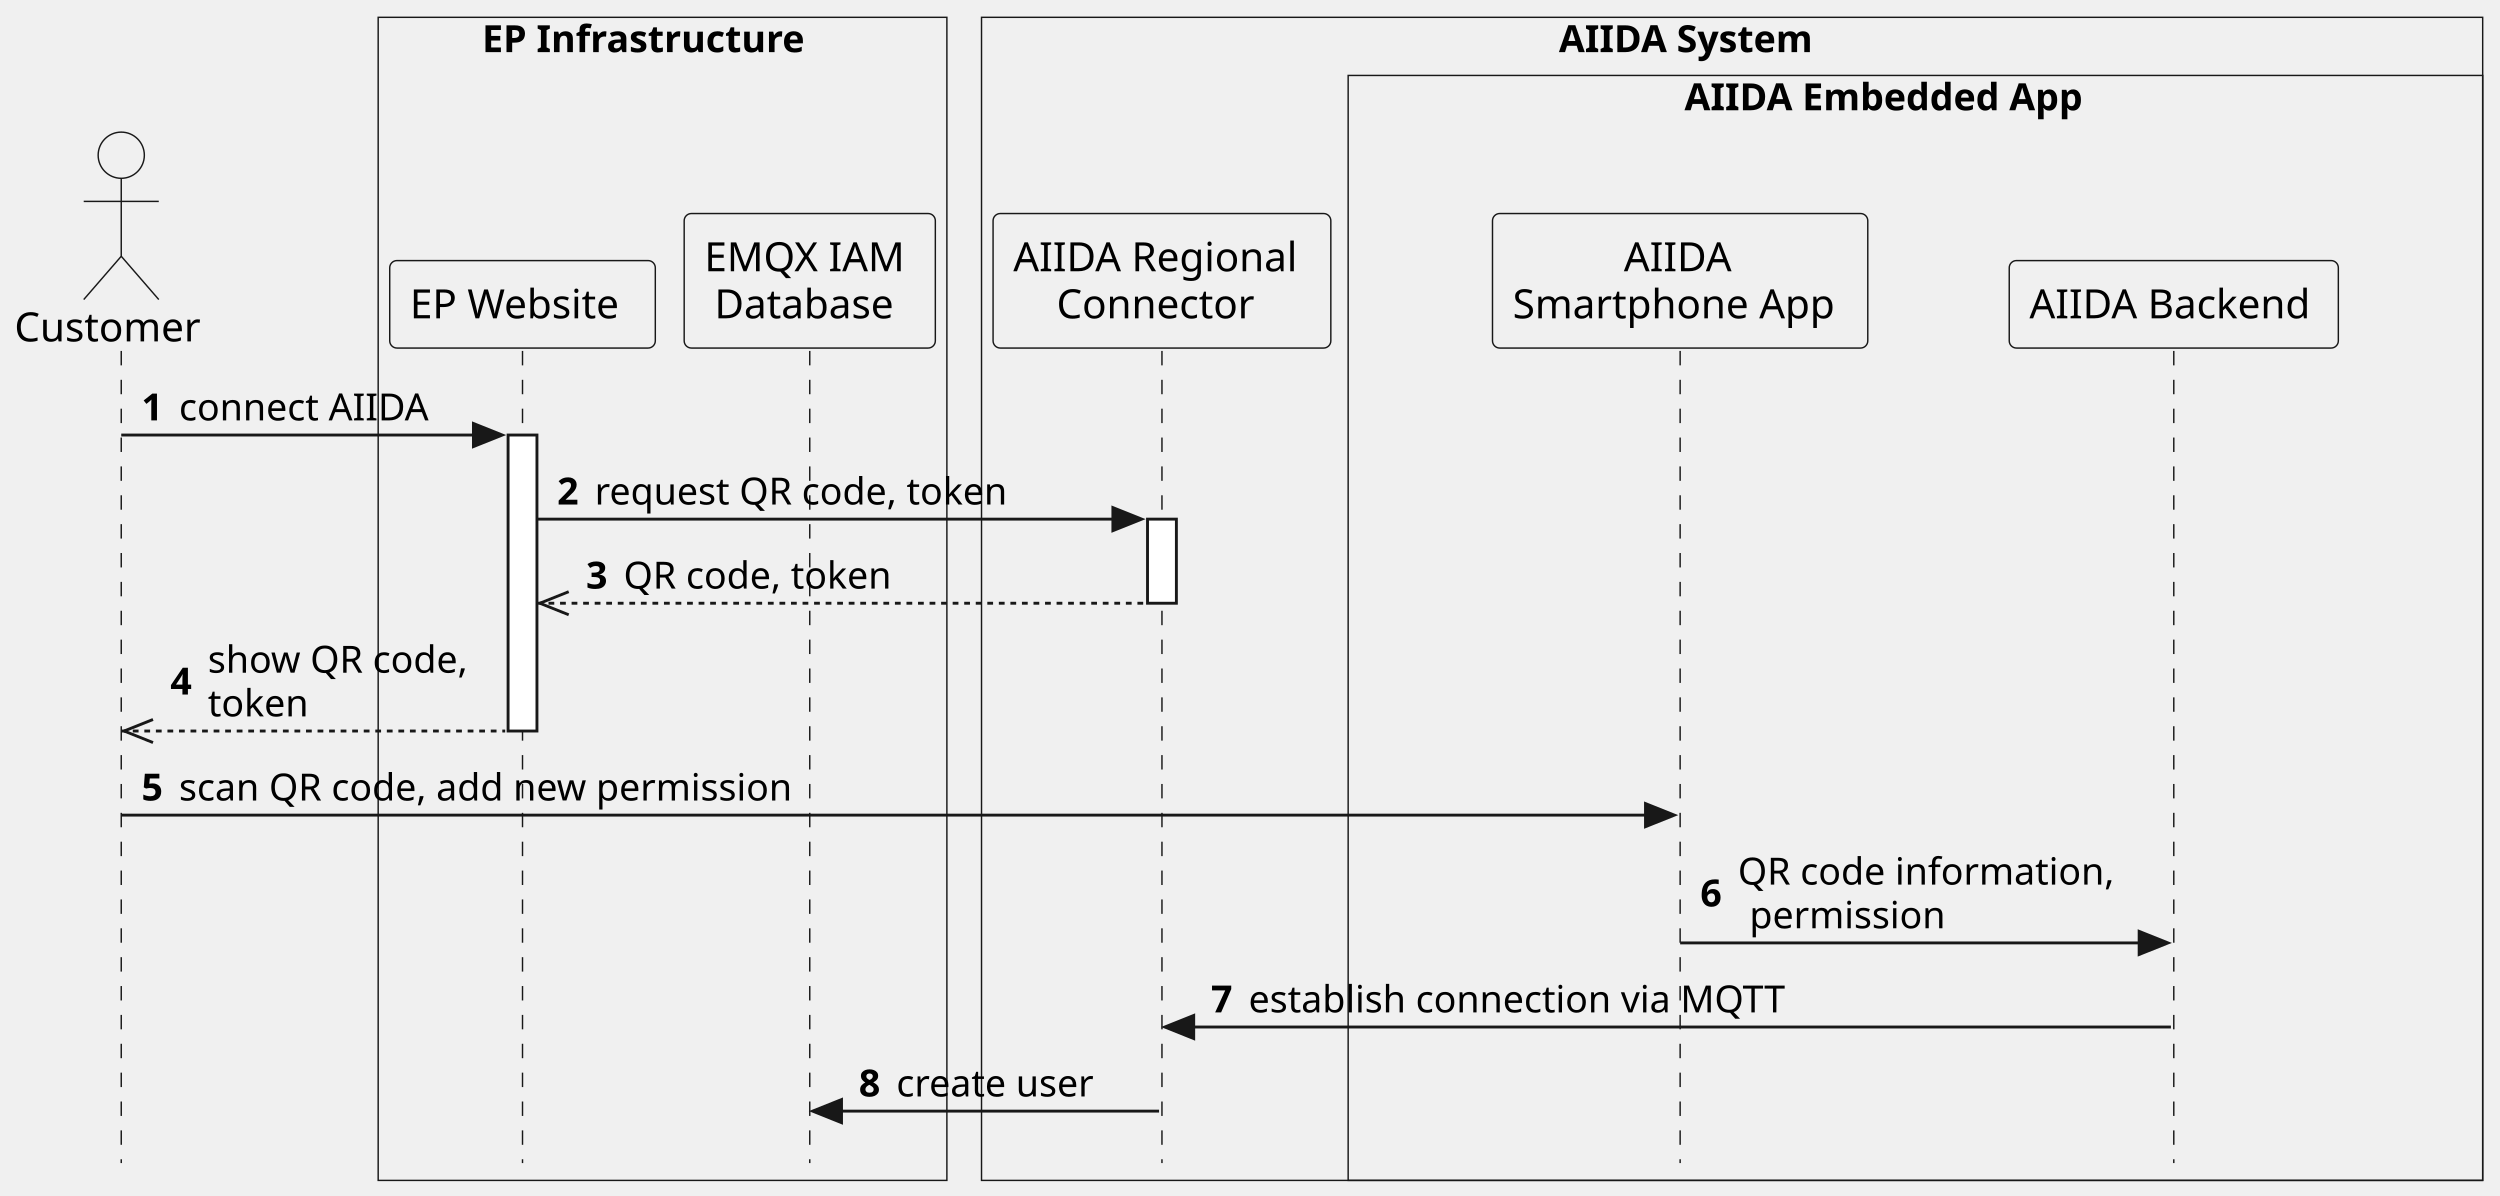
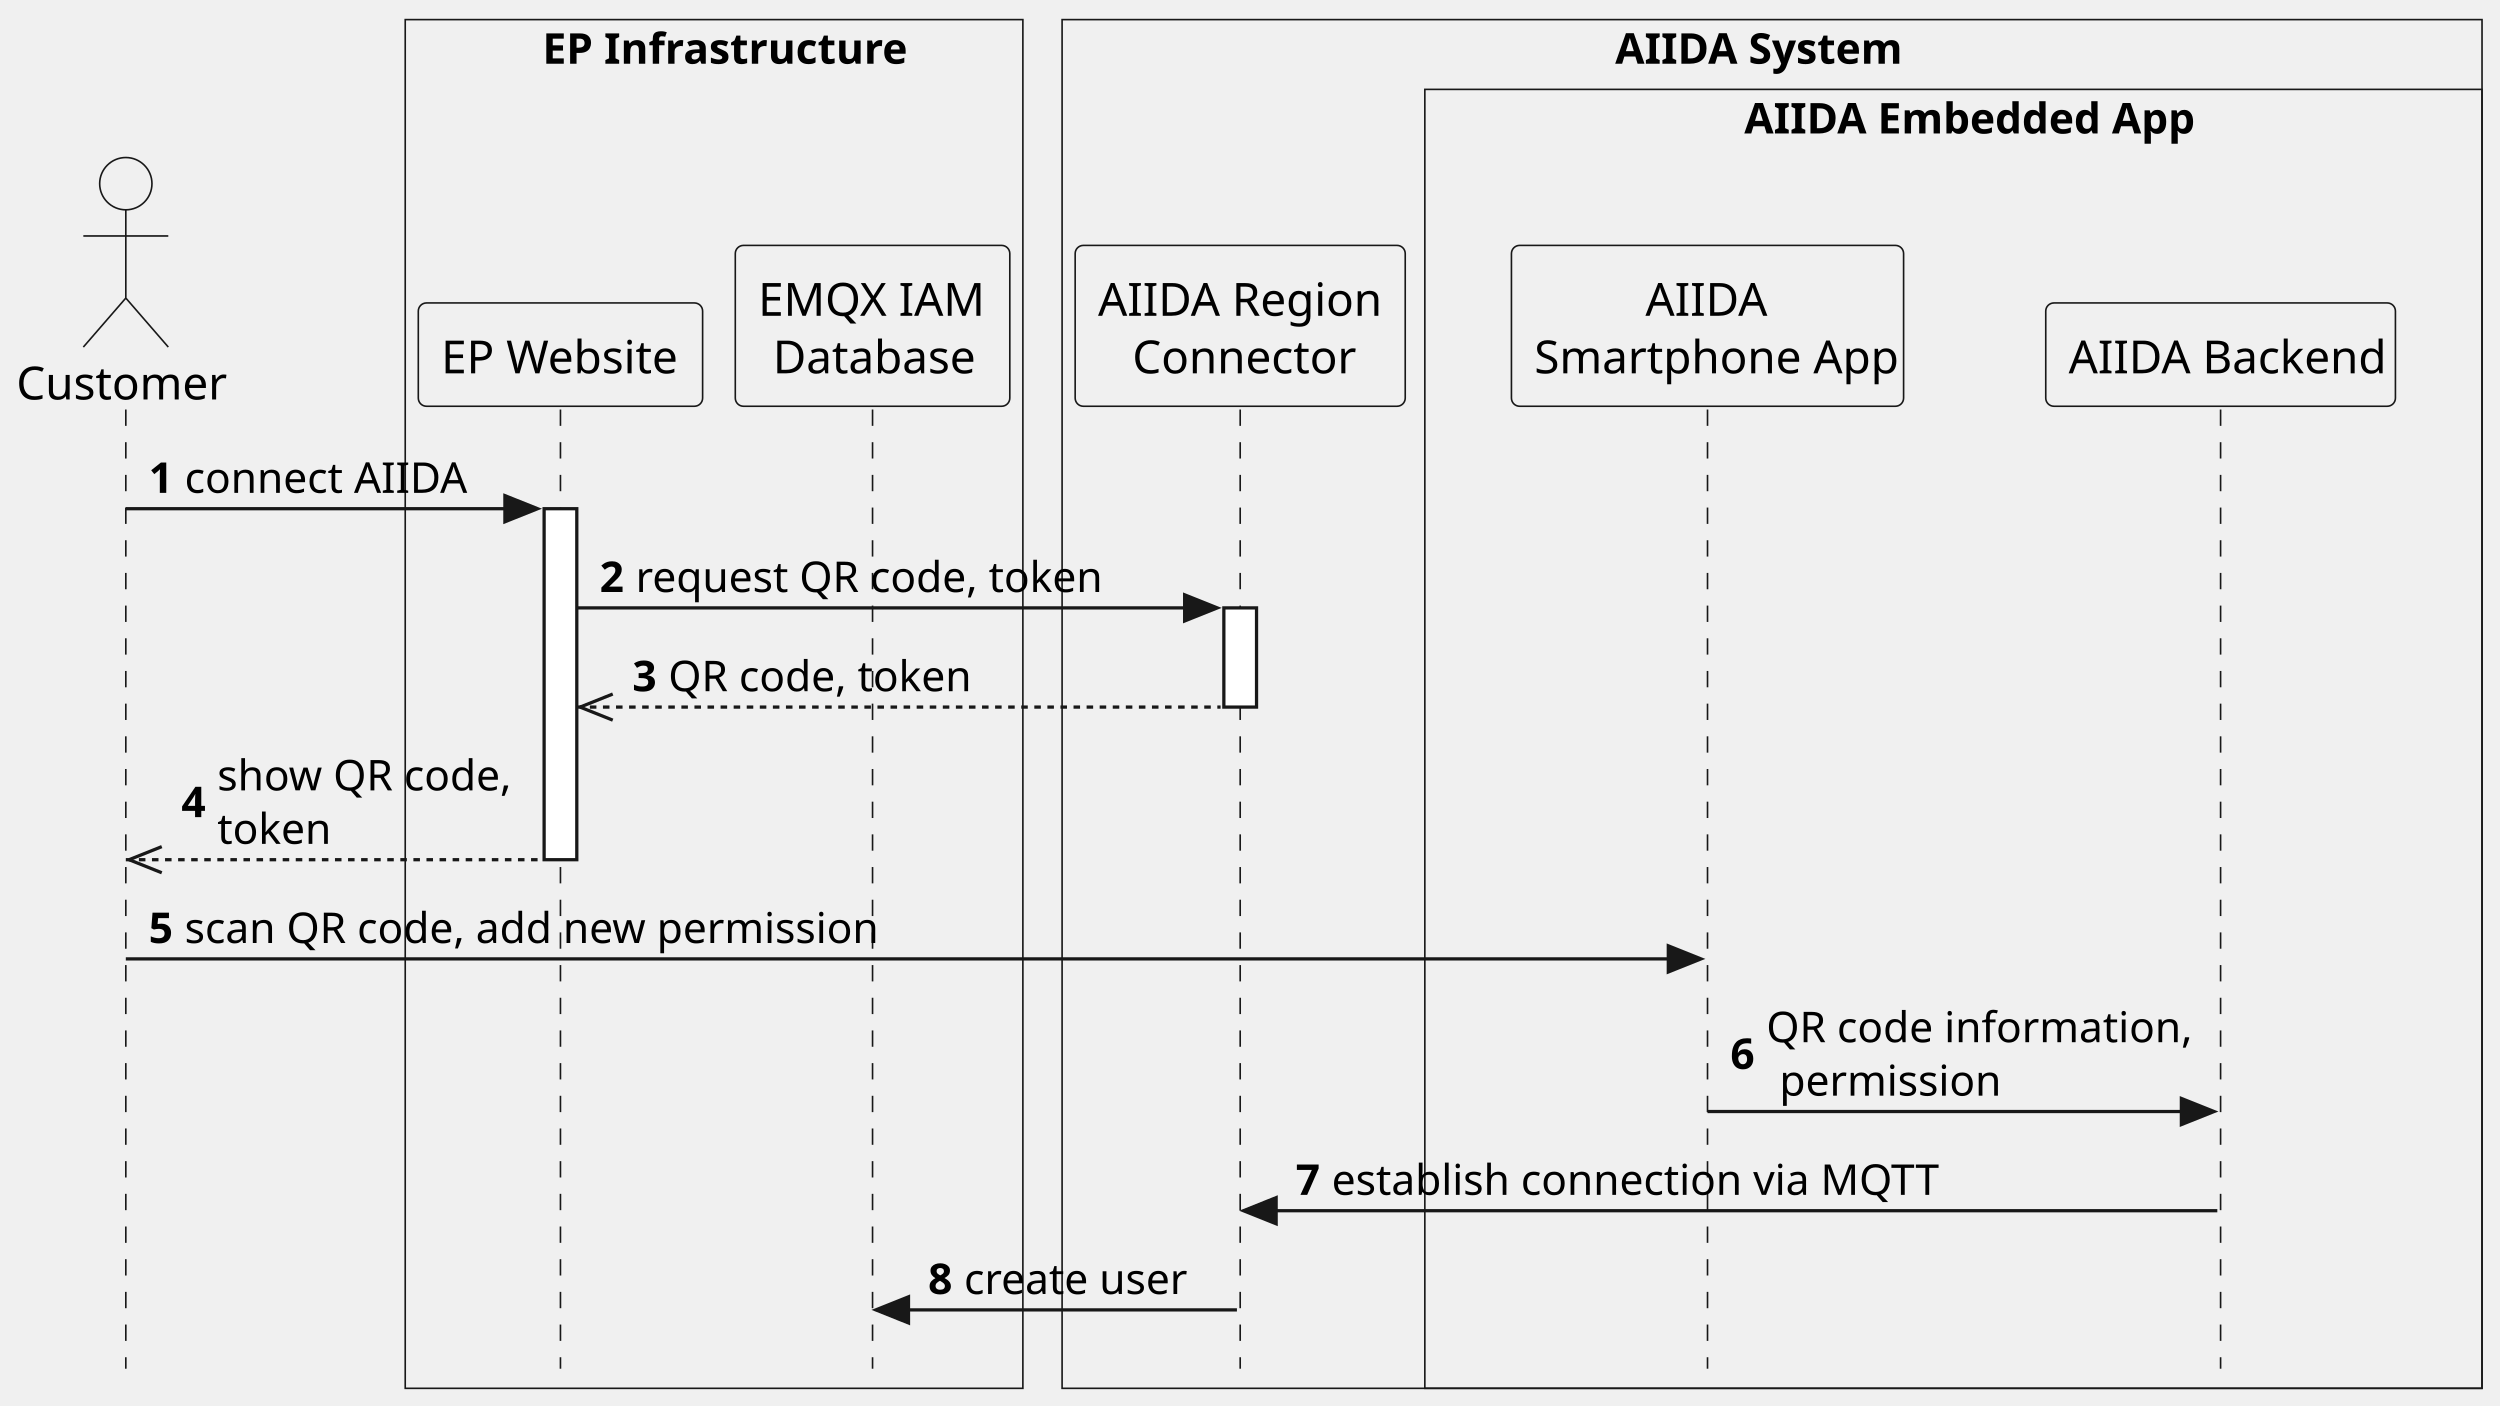
- <svg xmlns="http://www.w3.org/2000/svg" contentStyleType="text/css" height="414px" preserveAspectRatio="none" style="width:866px;height:414px;background:#FFFFFF;" version="1.1" viewBox="0 0 866 414" width="866px" zoomAndPan="magnify">
+ <svg xmlns="http://www.w3.org/2000/svg" contentStyleType="text/css" height="430px" preserveAspectRatio="none" style="width:765px;height:430px;background:#FFFFFF;" version="1.1" viewBox="0 0 765 430" width="765px" zoomAndPan="magnify">
  <defs />
  <g>
-     <rect fill="none" height="402.891" style="stroke:#181818;stroke-width:0.5;" width="197" x="131" y="6" />
-     <text fill="#000000" font-family="sans-serif" font-size="13" font-weight="bold" lengthAdjust="spacing" textLength="125" x="167" y="18.067">EP Infrastructure</text>
-     <rect fill="none" height="402.891" style="stroke:#181818;stroke-width:0.5;" width="520" x="340" y="6" />
-     <text fill="#000000" font-family="sans-serif" font-size="13" font-weight="bold" lengthAdjust="spacing" textLength="98" x="540" y="18.067">AIIDA System</text>
-     <rect fill="none" height="382.758" style="stroke:#181818;stroke-width:0.5;" width="393" x="467" y="26.133" />
-     <text fill="#000000" font-family="sans-serif" font-size="13" font-weight="bold" lengthAdjust="spacing" textLength="160" x="583.5" y="38.2">AIIDA Embedded App</text>
-     <line style="stroke:#181818;stroke-width:0.5;stroke-dasharray:5.0,5.0;" x1="42" x2="42" y1="121.562" y2="402.891" />
-     <line style="stroke:#181818;stroke-width:0.5;stroke-dasharray:5.0,5.0;" x1="181" x2="181" y1="121.562" y2="402.891" />
-     <rect fill="#FFFFFF" height="102.531" style="stroke:#181818;stroke-width:1.0;" width="10" x="176" y="150.695" />
-     <line style="stroke:#181818;stroke-width:0.5;stroke-dasharray:5.0,5.0;" x1="280.5" x2="280.5" y1="121.562" y2="402.891" />
-     <line style="stroke:#181818;stroke-width:0.5;stroke-dasharray:5.0,5.0;" x1="402.5" x2="402.5" y1="121.562" y2="402.891" />
-     <rect fill="#FFFFFF" height="29.133" style="stroke:#181818;stroke-width:1.0;" width="10" x="397.5" y="179.828" />
-     <line style="stroke:#181818;stroke-width:0.5;stroke-dasharray:5.0,5.0;" x1="582" x2="582" y1="121.562" y2="402.891" />
-     <line style="stroke:#181818;stroke-width:0.5;stroke-dasharray:5.0,5.0;" x1="753" x2="753" y1="121.562" y2="402.891" />
-     <text fill="#000000" font-family="sans-serif" font-size="14" lengthAdjust="spacing" textLength="68" x="5" y="118.261">Customer</text>
-     <ellipse cx="42" cy="53.766" fill="none" rx="8" ry="8" style="stroke:#181818;stroke-width:0.5;" />
-     <path d="M42,61.766 L42,88.766 M29,69.766 L55,69.766 M42,88.766 L29,103.766 M42,88.766 L55,103.766 " fill="none" style="stroke:#181818;stroke-width:0.5;" />
-     <rect fill="none" height="30.297" rx="2.5" ry="2.5" style="stroke:#181818;stroke-width:0.5;" width="92" x="135" y="90.266" />
-     <text fill="#000000" font-family="sans-serif" font-size="14" lengthAdjust="spacing" textLength="78" x="142" y="110.261">EP Website</text>
-     <rect fill="none" height="46.594" rx="2.5" ry="2.5" style="stroke:#181818;stroke-width:0.5;" width="87" x="237" y="73.969" />
-     <text fill="#000000" font-family="sans-serif" font-size="14" lengthAdjust="spacing" textLength="69" x="244" y="93.964">EMQX IAM</text>
-     <text fill="#000000" font-family="sans-serif" font-size="14" lengthAdjust="spacing" textLength="66" x="247.5" y="110.261">Database</text>
-     <rect fill="none" height="46.594" rx="2.5" ry="2.5" style="stroke:#181818;stroke-width:0.5;" width="117" x="344" y="73.969" />
-     <text fill="#000000" font-family="sans-serif" font-size="14" lengthAdjust="spacing" textLength="99" x="351" y="93.964">AIIDA Regional</text>
-     <text fill="#000000" font-family="sans-serif" font-size="14" lengthAdjust="spacing" textLength="73" x="366" y="110.261">Connector</text>
-     <rect fill="none" height="46.594" rx="2.5" ry="2.5" style="stroke:#181818;stroke-width:0.5;" width="130" x="517" y="73.969" />
-     <text fill="#000000" font-family="sans-serif" font-size="14" lengthAdjust="spacing" textLength="35" x="562.5" y="93.964">AIIDA</text>
-     <text fill="#000000" font-family="sans-serif" font-size="14" lengthAdjust="spacing" textLength="116" x="524" y="110.261">Smartphone App</text>
-     <rect fill="none" height="30.297" rx="2.5" ry="2.5" style="stroke:#181818;stroke-width:0.5;" width="114" x="696" y="90.266" />
-     <text fill="#000000" font-family="sans-serif" font-size="14" lengthAdjust="spacing" textLength="100" x="703" y="110.261">AIIDA Backend</text>
-     <polygon fill="#181818" points="164,146.695,174,150.695,164,154.695" style="stroke:#181818;stroke-width:1.0;" />
-     <line style="stroke:#181818;stroke-width:1.0;" x1="42" x2="170" y1="150.695" y2="150.695" />
-     <text fill="#000000" font-family="sans-serif" font-size="13" font-weight="bold" lengthAdjust="spacing" textLength="9" x="49" y="145.629">1</text>
-     <text fill="#000000" font-family="sans-serif" font-size="13" lengthAdjust="spacing" textLength="89" x="62" y="145.629">connect AIIDA</text>
-     <polygon fill="#181818" points="385.5,175.828,395.5,179.828,385.5,183.828" style="stroke:#181818;stroke-width:1.0;" />
-     <line style="stroke:#181818;stroke-width:1.0;" x1="186" x2="391.5" y1="179.828" y2="179.828" />
-     <text fill="#000000" font-family="sans-serif" font-size="13" font-weight="bold" lengthAdjust="spacing" textLength="9" x="193" y="174.762">2</text>
-     <text fill="#000000" font-family="sans-serif" font-size="13" lengthAdjust="spacing" textLength="150" x="206" y="174.762">request QR code, token</text>
-     <line style="stroke:#181818;stroke-width:1.0;" x1="187" x2="197" y1="208.961" y2="204.961" />
-     <line style="stroke:#181818;stroke-width:1.0;" x1="187" x2="197" y1="208.961" y2="212.961" />
-     <line style="stroke:#181818;stroke-width:1.0;stroke-dasharray:2.0,2.0;" x1="186" x2="396.5" y1="208.961" y2="208.961" />
-     <text fill="#000000" font-family="sans-serif" font-size="13" font-weight="bold" lengthAdjust="spacing" textLength="9" x="203" y="203.895">3</text>
-     <text fill="#000000" font-family="sans-serif" font-size="13" lengthAdjust="spacing" textLength="97" x="216" y="203.895">QR code, token</text>
-     <line style="stroke:#181818;stroke-width:1.0;" x1="43" x2="53" y1="253.227" y2="249.227" />
-     <line style="stroke:#181818;stroke-width:1.0;" x1="43" x2="53" y1="253.227" y2="257.227" />
-     <line style="stroke:#181818;stroke-width:1.0;stroke-dasharray:2.0,2.0;" x1="42" x2="175" y1="253.227" y2="253.227" />
-     <text fill="#000000" font-family="sans-serif" font-size="13" font-weight="bold" lengthAdjust="spacing" textLength="9" x="59" y="240.594">4</text>
-     <text fill="#000000" font-family="sans-serif" font-size="13" lengthAdjust="spacing" textLength="93" x="72" y="233.028">show QR code,</text>
-     <text fill="#000000" font-family="sans-serif" font-size="13" lengthAdjust="spacing" textLength="36" x="72" y="248.161">token</text>
-     <polygon fill="#181818" points="570,278.359,580,282.359,570,286.359" style="stroke:#181818;stroke-width:1.0;" />
-     <line style="stroke:#181818;stroke-width:1.0;" x1="42" x2="576" y1="282.359" y2="282.359" />
-     <text fill="#000000" font-family="sans-serif" font-size="13" font-weight="bold" lengthAdjust="spacing" textLength="9" x="49" y="277.293">5</text>
-     <text fill="#000000" font-family="sans-serif" font-size="13" lengthAdjust="spacing" textLength="222" x="62" y="277.293">scan QR code, add new permission</text>
-     <polygon fill="#181818" points="741,322.625,751,326.625,741,330.625" style="stroke:#181818;stroke-width:1.0;" />
-     <line style="stroke:#181818;stroke-width:1.0;" x1="582" x2="747" y1="326.625" y2="326.625" />
-     <text fill="#000000" font-family="sans-serif" font-size="13" font-weight="bold" lengthAdjust="spacing" textLength="9" x="589" y="313.993">6</text>
-     <text fill="#000000" font-family="sans-serif" font-size="13" lengthAdjust="spacing" textLength="134" x="602" y="306.426">QR code information,</text>
-     <text fill="#000000" font-family="sans-serif" font-size="13" lengthAdjust="spacing" textLength="70" x="606" y="321.559">permission</text>
-     <polygon fill="#181818" points="413.5,351.758,403.5,355.758,413.5,359.758" style="stroke:#181818;stroke-width:1.0;" />
-     <line style="stroke:#181818;stroke-width:1.0;" x1="407.5" x2="752" y1="355.758" y2="355.758" />
-     <text fill="#000000" font-family="sans-serif" font-size="13" font-weight="bold" lengthAdjust="spacing" textLength="9" x="419.5" y="350.692">7</text>
-     <text fill="#000000" font-family="sans-serif" font-size="13" lengthAdjust="spacing" textLength="192" x="432.5" y="350.692">establish connection via MQTT</text>
-     <polygon fill="#181818" points="291.5,380.891,281.5,384.891,291.5,388.891" style="stroke:#181818;stroke-width:1.0;" />
-     <line style="stroke:#181818;stroke-width:1.0;" x1="285.5" x2="401.5" y1="384.891" y2="384.891" />
-     <text fill="#000000" font-family="sans-serif" font-size="13" font-weight="bold" lengthAdjust="spacing" textLength="9" x="297.5" y="379.825">8</text>
-     <text fill="#000000" font-family="sans-serif" font-size="13" lengthAdjust="spacing" textLength="73" x="310.5" y="379.825">create user</text>
+     <rect fill="none" height="418.828" style="stroke:#181818;stroke-width:0.5;" width="189" x="124" y="6" />
+     <text fill="#000000" font-family="sans-serif" font-size="13" font-weight="bold" lengthAdjust="spacing" textLength="105" x="166" y="19.495">EP Infrastructure</text>
+     <rect fill="none" height="418.828" style="stroke:#181818;stroke-width:0.5;" width="434.5" x="325" y="6" />
+     <text fill="#000000" font-family="sans-serif" font-size="13" font-weight="bold" lengthAdjust="spacing" textLength="85" x="494.25" y="19.495">AIIDA System</text>
+     <rect fill="none" height="397.477" style="stroke:#181818;stroke-width:0.5;" width="323.5" x="436" y="27.352" />
+     <text fill="#000000" font-family="sans-serif" font-size="13" font-weight="bold" lengthAdjust="spacing" textLength="136" x="533.75" y="40.847">AIIDA Embedded App</text>
+     <line style="stroke:#181818;stroke-width:0.5;stroke-dasharray:5.0,5.0;" x1="38.5" x2="38.5" y1="125.312" y2="418.828" />
+     <line style="stroke:#181818;stroke-width:0.5;stroke-dasharray:5.0,5.0;" x1="171.5" x2="171.5" y1="125.312" y2="418.828" />
+     <rect fill="#FFFFFF" height="107.406" style="stroke:#181818;stroke-width:1.0;" width="10" x="166.5" y="155.664" />
+     <line style="stroke:#181818;stroke-width:0.5;stroke-dasharray:5.0,5.0;" x1="267" x2="267" y1="125.312" y2="418.828" />
+     <line style="stroke:#181818;stroke-width:0.5;stroke-dasharray:5.0,5.0;" x1="379.5" x2="379.5" y1="125.312" y2="418.828" />
+     <rect fill="#FFFFFF" height="30.352" style="stroke:#181818;stroke-width:1.0;" width="10" x="374.5" y="186.016" />
+     <line style="stroke:#181818;stroke-width:0.5;stroke-dasharray:5.0,5.0;" x1="522.5" x2="522.5" y1="125.312" y2="418.828" />
+     <line style="stroke:#181818;stroke-width:0.5;stroke-dasharray:5.0,5.0;" x1="679.5" x2="679.5" y1="125.312" y2="418.828" />
+     <text fill="#000000" font-family="sans-serif" font-size="14" lengthAdjust="spacing" textLength="61" x="5" y="122.236">Customer</text>
+     <ellipse cx="38.5" cy="56.203" fill="none" rx="8" ry="8" style="stroke:#181818;stroke-width:0.5;" />
+     <path d="M38.5,64.203 L38.5,91.203 M25.5,72.203 L51.5,72.203 M38.5,91.203 L25.5,106.203 M38.5,91.203 L51.5,106.203 " fill="none" style="stroke:#181818;stroke-width:0.5;" />
+     <rect fill="none" height="31.609" rx="2.5" ry="2.5" style="stroke:#181818;stroke-width:0.5;" width="87" x="128" y="92.703" />
+     <text fill="#000000" font-family="sans-serif" font-size="14" lengthAdjust="spacing" textLength="73" x="135" y="114.236">EP Website</text>
+     <rect fill="none" height="49.219" rx="2.5" ry="2.5" style="stroke:#181818;stroke-width:0.5;" width="84" x="225" y="75.094" />
+     <text fill="#000000" font-family="sans-serif" font-size="14" lengthAdjust="spacing" textLength="66" x="232" y="96.627">EMQX IAM</text>
+     <text fill="#000000" font-family="sans-serif" font-size="14" lengthAdjust="spacing" textLength="61" x="236.5" y="114.236">Database</text>
+     <rect fill="none" height="49.219" rx="2.5" ry="2.5" style="stroke:#181818;stroke-width:0.5;" width="101" x="329" y="75.094" />
+     <text fill="#000000" font-family="sans-serif" font-size="14" lengthAdjust="spacing" textLength="83" x="336" y="96.627">AIIDA Region</text>
+     <text fill="#000000" font-family="sans-serif" font-size="14" lengthAdjust="spacing" textLength="66" x="346.5" y="114.236">Connector</text>
+     <rect fill="none" height="49.219" rx="2.5" ry="2.5" style="stroke:#181818;stroke-width:0.5;" width="120" x="462.5" y="75.094" />
+     <text fill="#000000" font-family="sans-serif" font-size="14" lengthAdjust="spacing" textLength="34" x="503.5" y="96.627">AIIDA</text>
+     <text fill="#000000" font-family="sans-serif" font-size="14" lengthAdjust="spacing" textLength="106" x="469.5" y="114.236">Smartphone App</text>
+     <rect fill="none" height="31.609" rx="2.5" ry="2.5" style="stroke:#181818;stroke-width:0.5;" width="107" x="626" y="92.703" />
+     <text fill="#000000" font-family="sans-serif" font-size="14" lengthAdjust="spacing" textLength="93" x="633" y="114.236">AIIDA Backend</text>
+     <polygon fill="#181818" points="154.5,151.664,164.5,155.664,154.5,159.664" style="stroke:#181818;stroke-width:1.0;" />
+     <line style="stroke:#181818;stroke-width:1.0;" x1="38.5" x2="160.5" y1="155.664" y2="155.664" />
+     <text fill="#000000" font-family="sans-serif" font-size="13" font-weight="bold" lengthAdjust="spacing" textLength="7" x="45.5" y="150.808">1</text>
+     <text fill="#000000" font-family="sans-serif" font-size="13" lengthAdjust="spacing" textLength="83" x="56.5" y="150.808">connect AIIDA</text>
+     <polygon fill="#181818" points="362.5,182.016,372.5,186.016,362.5,190.016" style="stroke:#181818;stroke-width:1.0;" />
+     <line style="stroke:#181818;stroke-width:1.0;" x1="176.5" x2="368.5" y1="186.016" y2="186.016" />
+     <text fill="#000000" font-family="sans-serif" font-size="13" font-weight="bold" lengthAdjust="spacing" textLength="7" x="183.5" y="181.159">2</text>
+     <text fill="#000000" font-family="sans-serif" font-size="13" lengthAdjust="spacing" textLength="138" x="194.5" y="181.159">request QR code, token</text>
+     <line style="stroke:#181818;stroke-width:1.0;" x1="177.5" x2="187.5" y1="216.367" y2="212.367" />
+     <line style="stroke:#181818;stroke-width:1.0;" x1="177.5" x2="187.5" y1="216.367" y2="220.367" />
+     <line style="stroke:#181818;stroke-width:1.0;stroke-dasharray:2.0,2.0;" x1="176.5" x2="373.5" y1="216.367" y2="216.367" />
+     <text fill="#000000" font-family="sans-serif" font-size="13" font-weight="bold" lengthAdjust="spacing" textLength="7" x="193.5" y="211.511">3</text>
+     <text fill="#000000" font-family="sans-serif" font-size="13" lengthAdjust="spacing" textLength="91" x="204.5" y="211.511">QR code, token</text>
+     <line style="stroke:#181818;stroke-width:1.0;" x1="39.5" x2="49.5" y1="263.07" y2="259.07" />
+     <line style="stroke:#181818;stroke-width:1.0;" x1="39.5" x2="49.5" y1="263.07" y2="267.07" />
+     <line style="stroke:#181818;stroke-width:1.0;stroke-dasharray:2.0,2.0;" x1="38.5" x2="165.5" y1="263.07" y2="263.07" />
+     <text fill="#000000" font-family="sans-serif" font-size="13" font-weight="bold" lengthAdjust="spacing" textLength="7" x="55.5" y="250.038">4</text>
+     <text fill="#000000" font-family="sans-serif" font-size="13" lengthAdjust="spacing" textLength="89" x="66.5" y="241.862">show QR code,</text>
+     <text fill="#000000" font-family="sans-serif" font-size="13" lengthAdjust="spacing" textLength="32" x="66.5" y="258.214">token</text>
+     <polygon fill="#181818" points="510.5,289.422,520.5,293.422,510.5,297.422" style="stroke:#181818;stroke-width:1.0;" />
+     <line style="stroke:#181818;stroke-width:1.0;" x1="38.5" x2="516.5" y1="293.422" y2="293.422" />
+     <text fill="#000000" font-family="sans-serif" font-size="13" font-weight="bold" lengthAdjust="spacing" textLength="7" x="45.5" y="288.565">5</text>
+     <text fill="#000000" font-family="sans-serif" font-size="13" lengthAdjust="spacing" textLength="206" x="56.5" y="288.565">scan QR code, add new permission</text>
+     <polygon fill="#181818" points="667.5,336.125,677.5,340.125,667.5,344.125" style="stroke:#181818;stroke-width:1.0;" />
+     <line style="stroke:#181818;stroke-width:1.0;" x1="522.5" x2="673.5" y1="340.125" y2="340.125" />
+     <text fill="#000000" font-family="sans-serif" font-size="13" font-weight="bold" lengthAdjust="spacing" textLength="7" x="529.5" y="327.093">6</text>
+     <text fill="#000000" font-family="sans-serif" font-size="13" lengthAdjust="spacing" textLength="122" x="540.5" y="318.917">QR code information,</text>
+     <text fill="#000000" font-family="sans-serif" font-size="13" lengthAdjust="spacing" textLength="63" x="544.5" y="335.269">permission</text>
+     <polygon fill="#181818" points="390.5,366.477,380.5,370.477,390.5,374.477" style="stroke:#181818;stroke-width:1.0;" />
+     <line style="stroke:#181818;stroke-width:1.0;" x1="384.5" x2="678.5" y1="370.477" y2="370.477" />
+     <text fill="#000000" font-family="sans-serif" font-size="13" font-weight="bold" lengthAdjust="spacing" textLength="7" x="396.5" y="365.62">7</text>
+     <text fill="#000000" font-family="sans-serif" font-size="13" lengthAdjust="spacing" textLength="177" x="407.5" y="365.62">establish connection via MQTT</text>
+     <polygon fill="#181818" points="278,396.828,268,400.828,278,404.828" style="stroke:#181818;stroke-width:1.0;" />
+     <line style="stroke:#181818;stroke-width:1.0;" x1="272" x2="378.5" y1="400.828" y2="400.828" />
+     <text fill="#000000" font-family="sans-serif" font-size="13" font-weight="bold" lengthAdjust="spacing" textLength="7" x="284" y="395.972">8</text>
+     <text fill="#000000" font-family="sans-serif" font-size="13" lengthAdjust="spacing" textLength="65" x="295" y="395.972">create user</text>
  </g>
</svg>
